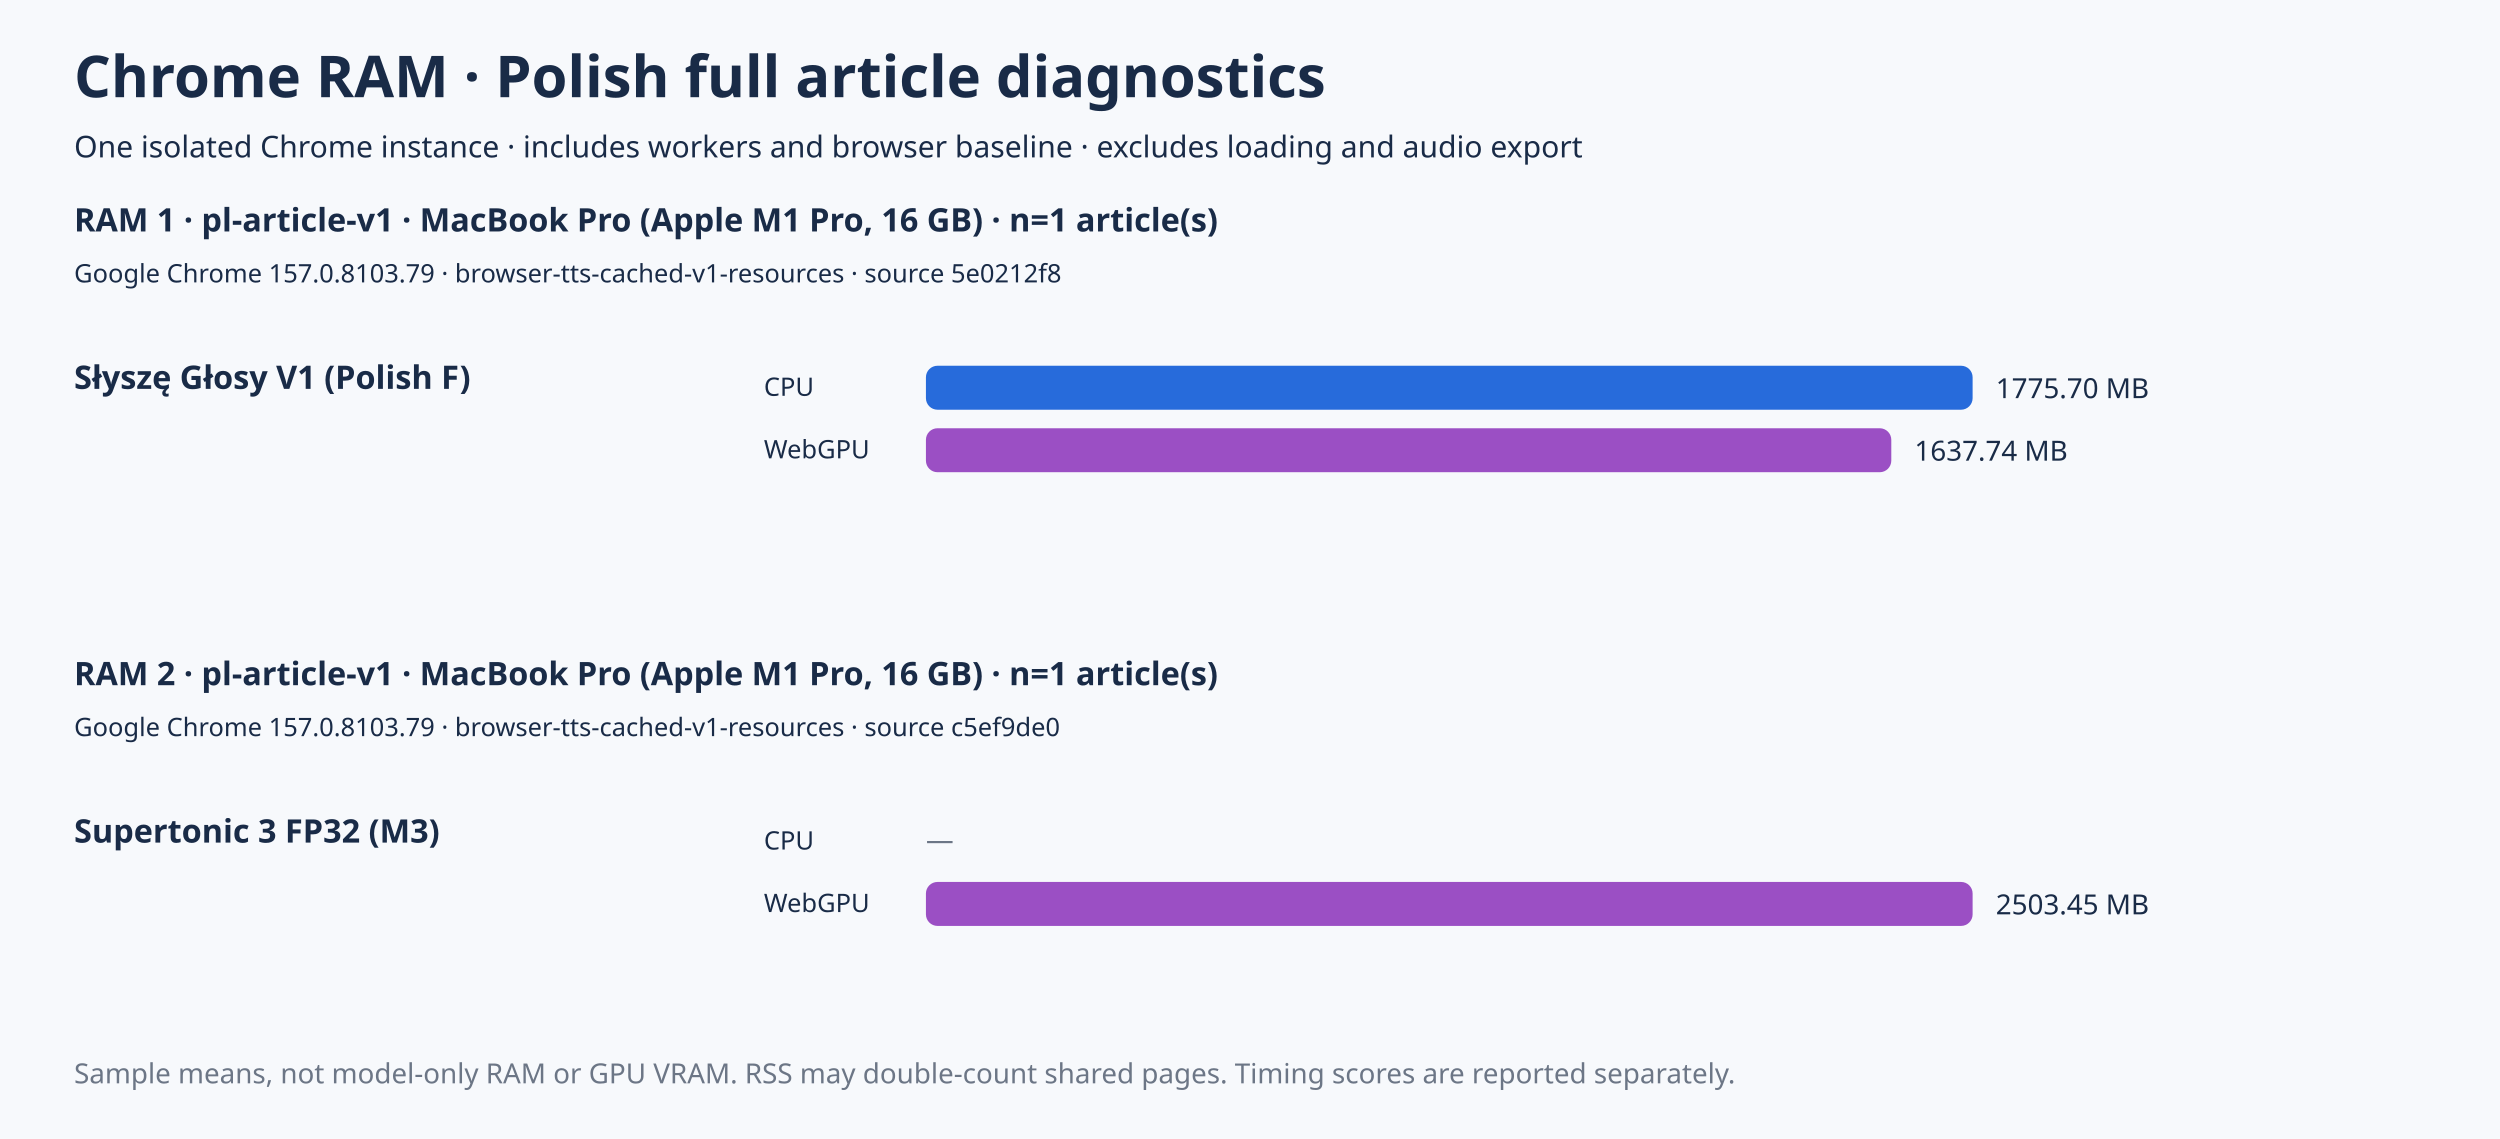
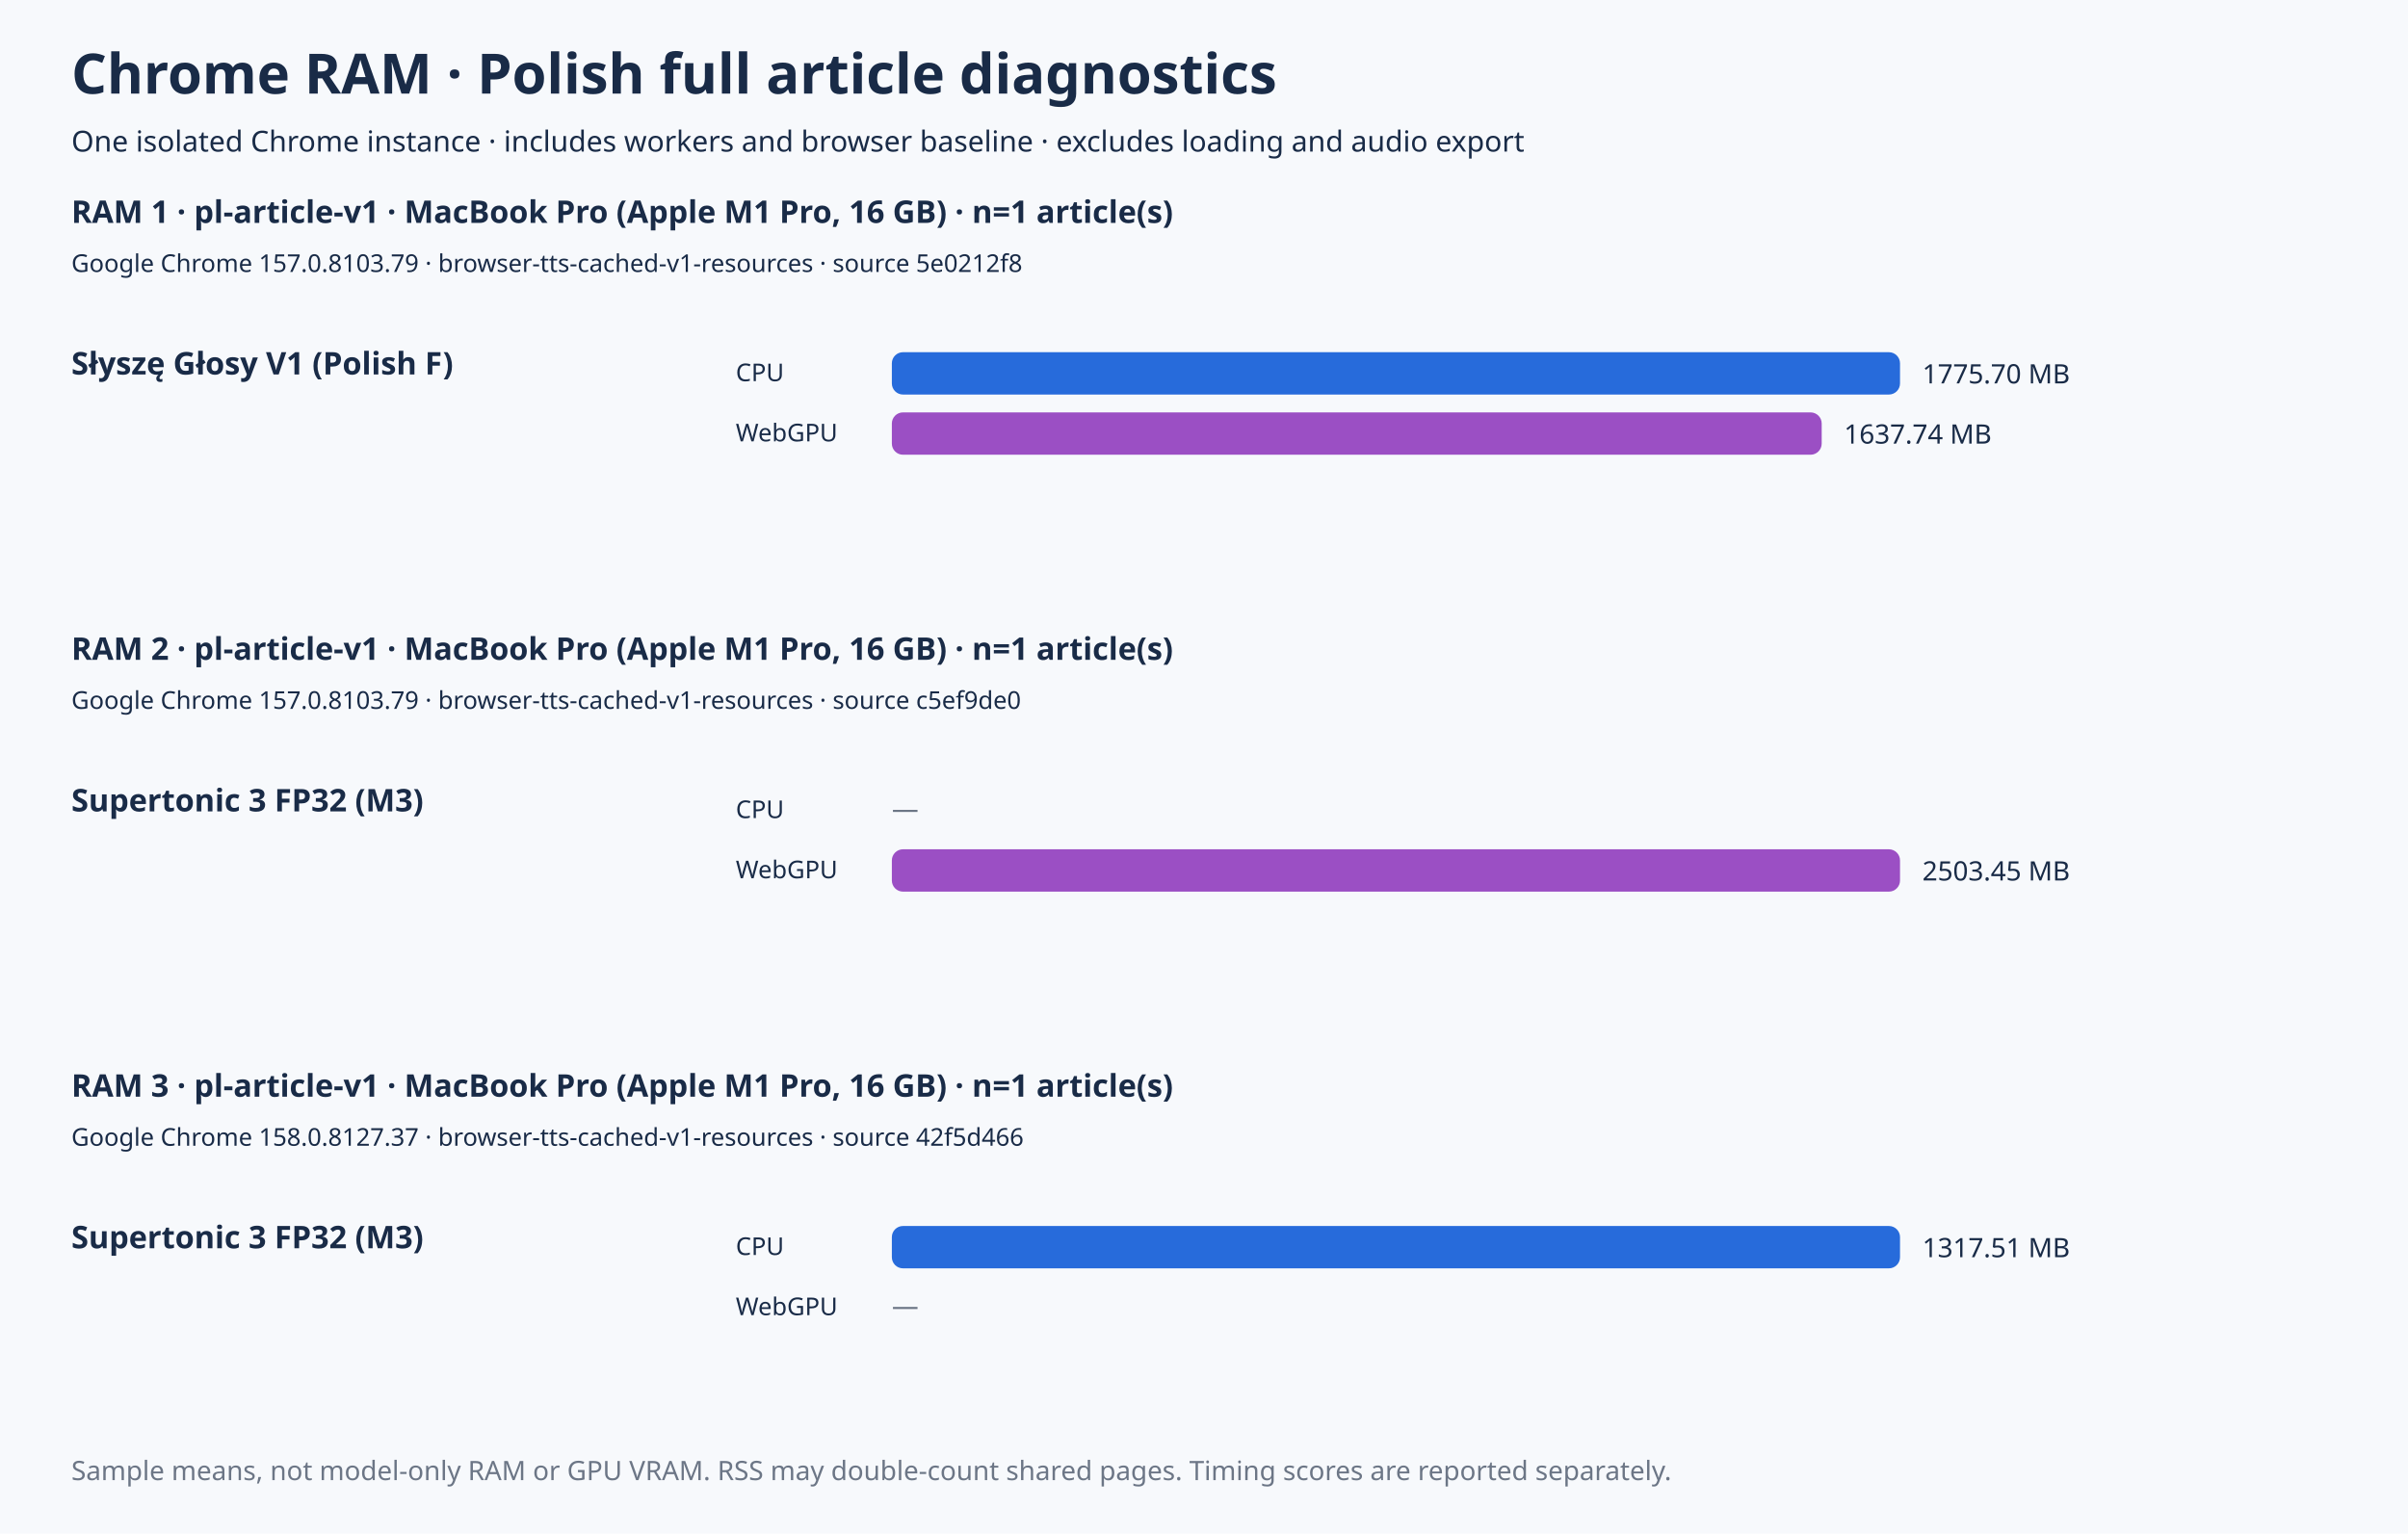
- <svg xmlns="http://www.w3.org/2000/svg" width="1080" height="492" viewBox="0 0 1080 492" role="img" aria-labelledby="title desc">
+ <svg xmlns="http://www.w3.org/2000/svg" width="1080" height="688" viewBox="0 0 1080 688" role="img" aria-labelledby="title desc">
  <rect width="100%" height="100%" fill="#f7f9fc" />
  <g font-family="system-ui,sans-serif" fill="#192b47">
    <text x="32" y="42" font-size="25" font-weight="700">Chrome RAM · Polish full article diagnostics</text>
    <text x="32" y="68" font-size="13">One isolated Chrome instance · includes workers and browser baseline · excludes loading and audio export</text>
    <text x="32" y="100" font-size="14" font-weight="700">RAM 1 · pl-article-v1 · MacBook Pro (Apple M1 Pro, 16 GB) · n=1 article(s)</text>
    <text x="32" y="122" font-size="11">Google Chrome 157.0.8103.79 · browser-tts-cached-v1-resources · source 5e0212f8</text>
    <text x="32" y="168" font-size="14" font-weight="600">Słyszę Głosy V1 (Polish F)</text>
    <text x="330" y="171" font-size="11">CPU</text>
    <rect x="400" y="158" width="452.17" height="19" rx="5" fill="#276bdb" />
    <text x="862.17" y="172" font-size="12">1775.70 MB</text>
    <text x="330" y="198" font-size="11">WebGPU</text>
    <rect x="400" y="185" width="417.04" height="19" rx="5" fill="#9b4fc4" />
    <text x="827.04" y="199" font-size="12">1637.74 MB</text>
    <text x="32" y="296" font-size="14" font-weight="700">RAM 2 · pl-article-v1 · MacBook Pro (Apple M1 Pro, 16 GB) · n=1 article(s)</text>
    <text x="32" y="318" font-size="11">Google Chrome 157.0.8103.79 · browser-tts-cached-v1-resources · source c5ef9de0</text>
    <text x="32" y="364" font-size="14" font-weight="600">Supertonic 3 FP32 (M3)</text>
    <text x="330" y="367" font-size="11">CPU</text>
    <text x="400" y="367" font-size="12" fill="#6c7686">—</text>
    <text x="330" y="394" font-size="11">WebGPU</text>
    <rect x="400" y="381" width="452.17" height="19" rx="5" fill="#9b4fc4" />
    <text x="862.17" y="395" font-size="12">2503.45 MB</text>
-     <text x="32" y="468" font-size="12" fill="#6c7686">Sample means, not model-only RAM or GPU VRAM. RSS may double-count shared pages. Timing scores are reported separately.</text>
+     <text x="32" y="492" font-size="14" font-weight="700">RAM 3 · pl-article-v1 · MacBook Pro (Apple M1 Pro, 16 GB) · n=1 article(s)</text>
+     <text x="32" y="514" font-size="11">Google Chrome 158.0.8127.37 · browser-tts-cached-v1-resources · source 42f5d466</text>
+     <text x="32" y="560" font-size="14" font-weight="600">Supertonic 3 FP32 (M3)</text>
+     <text x="330" y="563" font-size="11">CPU</text>
+     <rect x="400" y="550" width="452.17" height="19" rx="5" fill="#276bdb" />
+     <text x="862.17" y="564" font-size="12">1317.51 MB</text>
+     <text x="330" y="590" font-size="11">WebGPU</text>
+     <text x="400" y="590" font-size="12" fill="#6c7686">—</text>
+     <text x="32" y="664" font-size="12" fill="#6c7686">Sample means, not model-only RAM or GPU VRAM. RSS may double-count shared pages. Timing scores are reported separately.</text>
  </g>
</svg>
